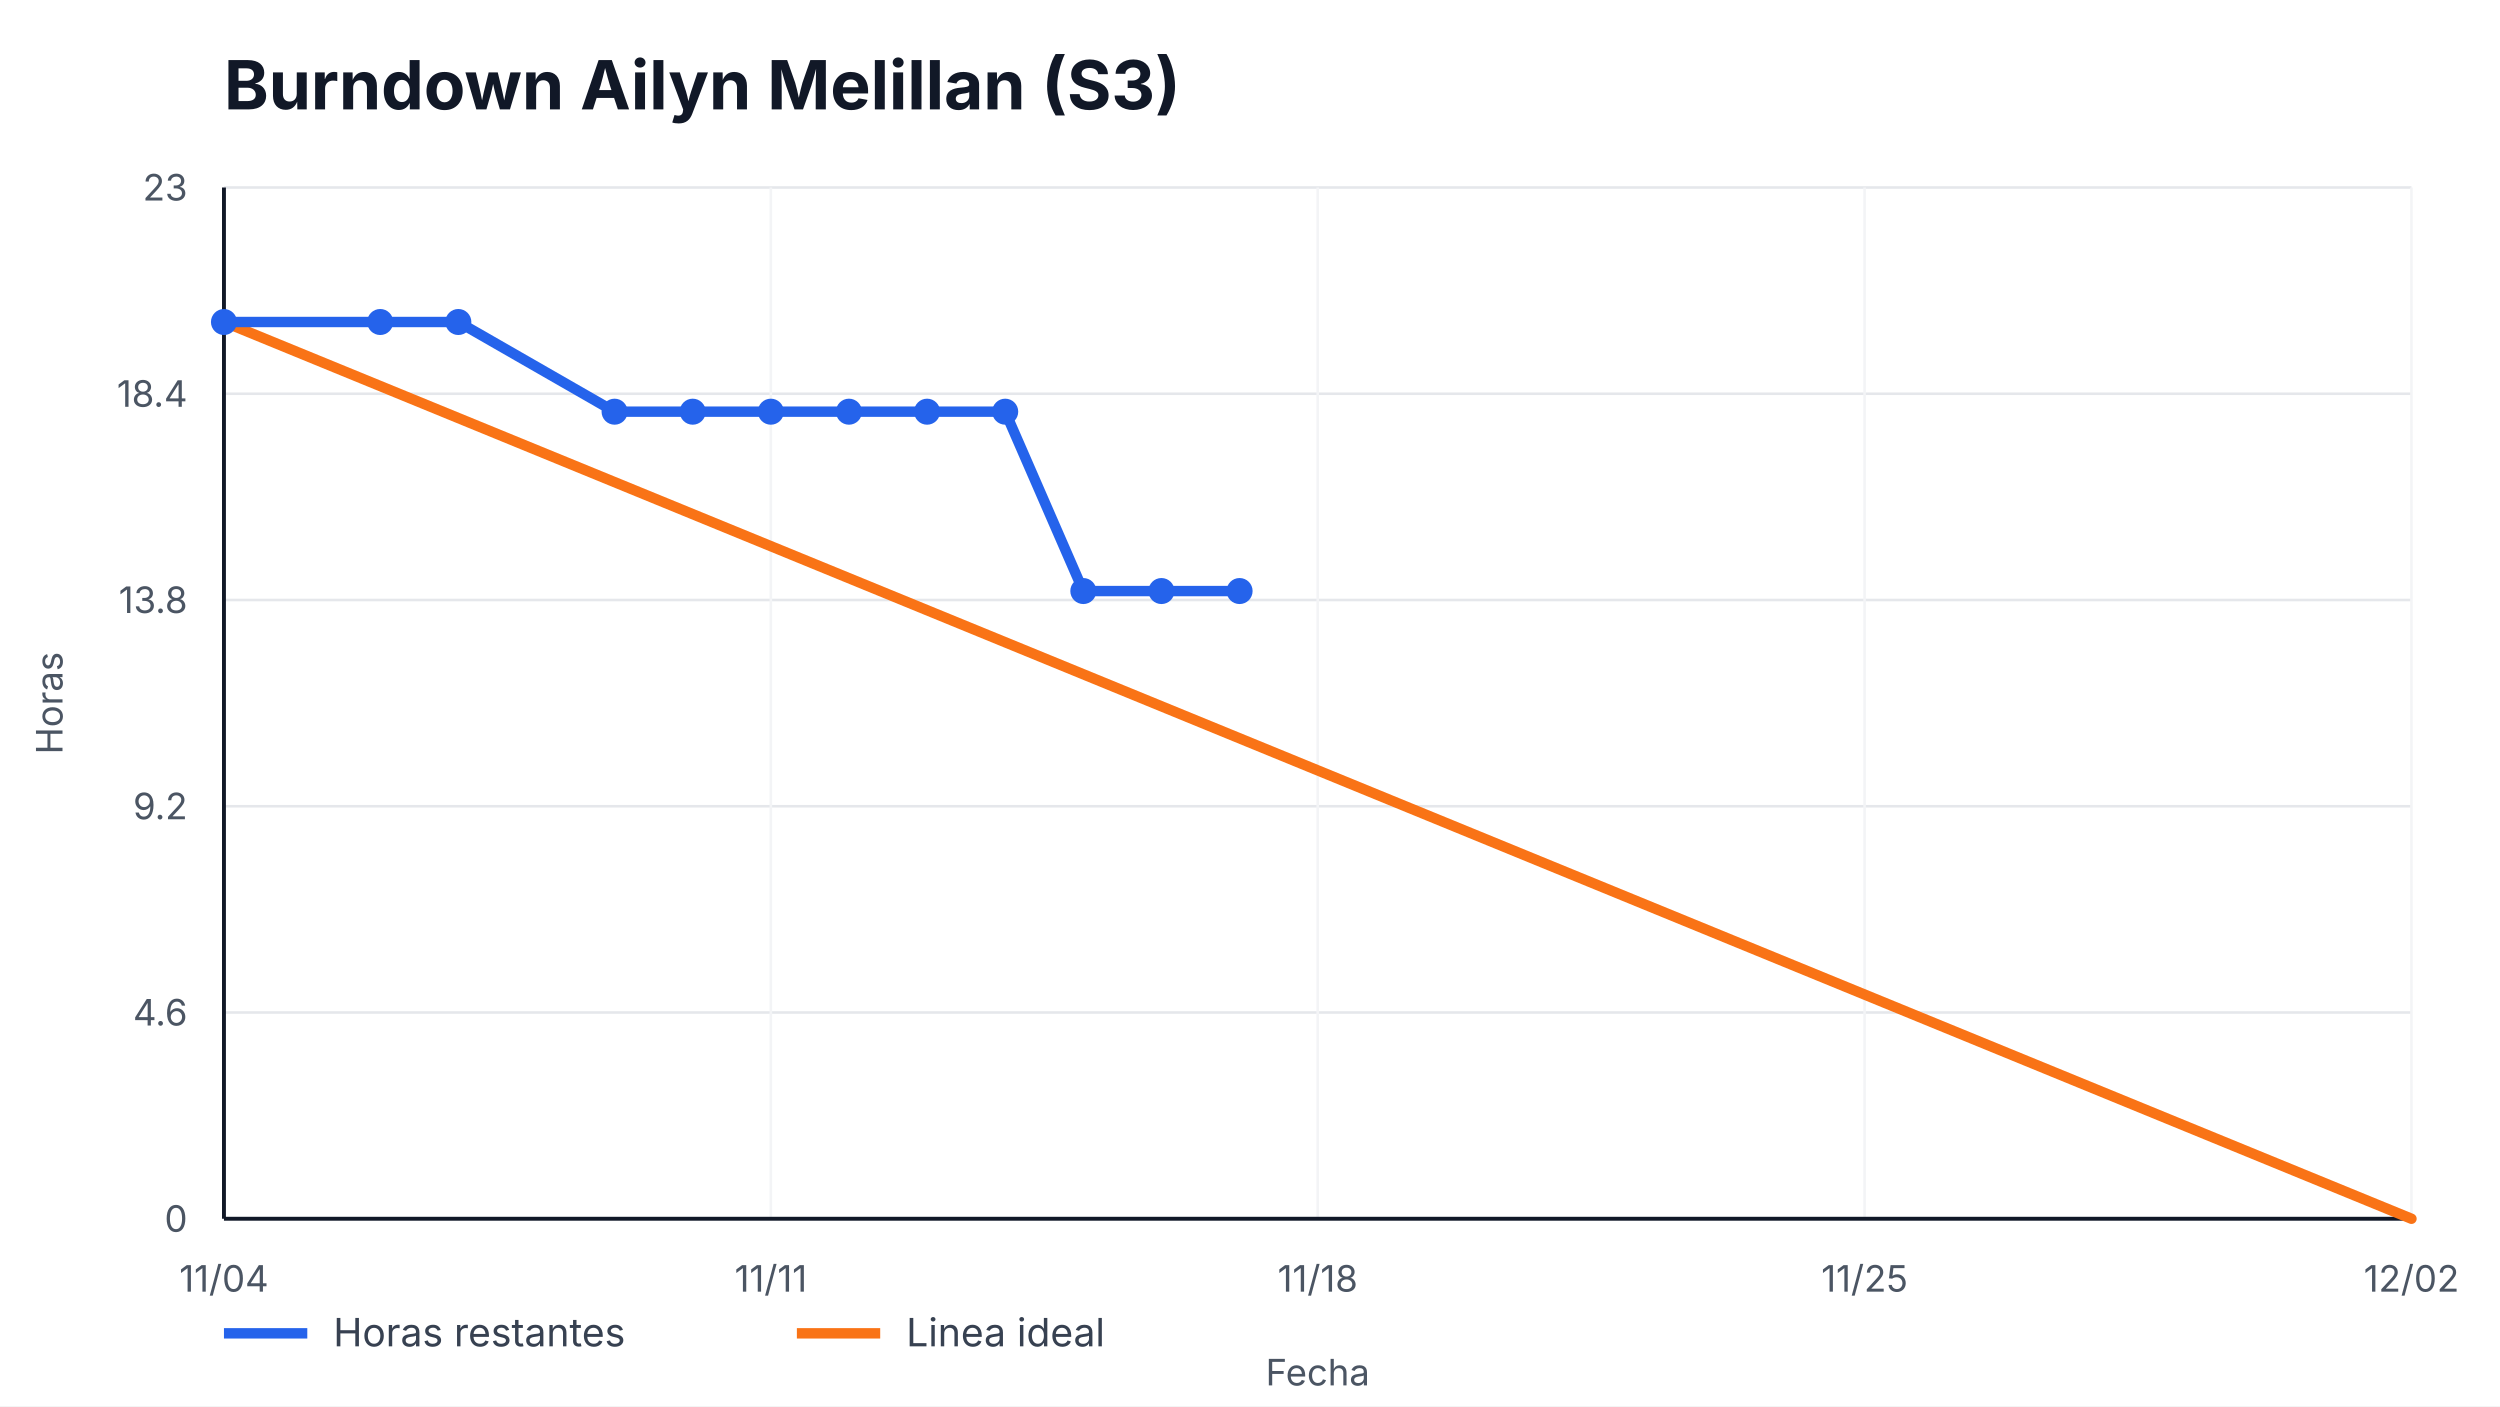
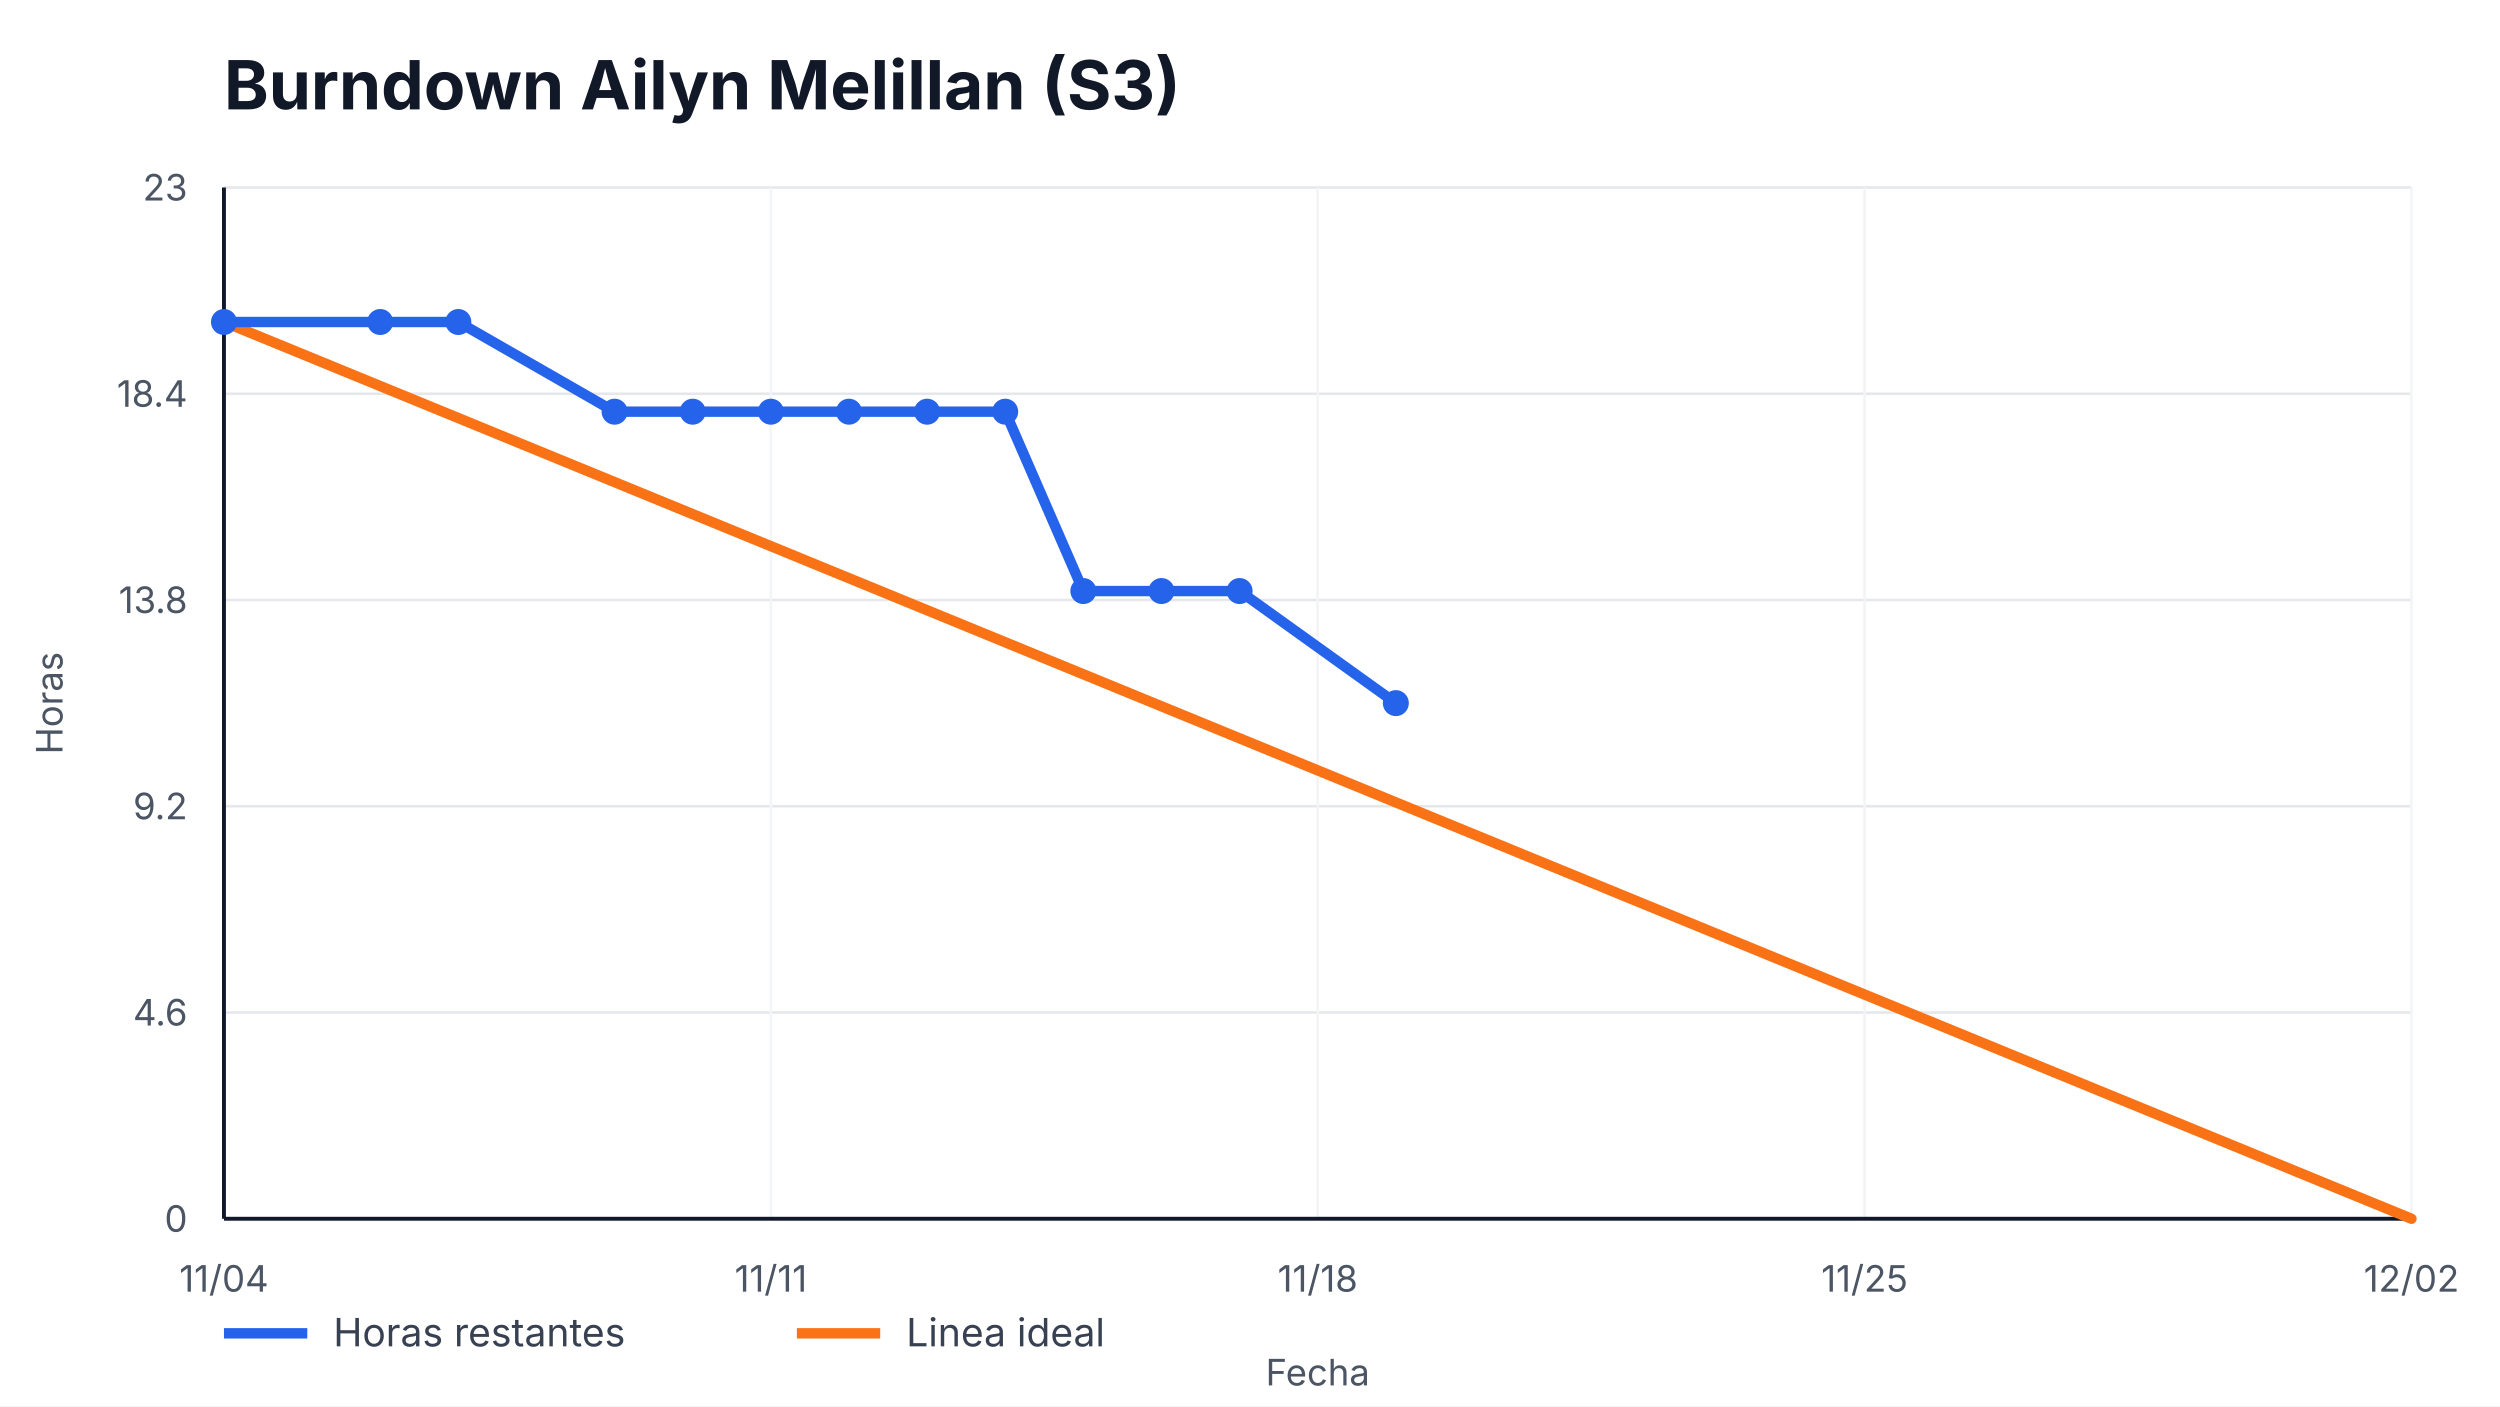
<svg xmlns="http://www.w3.org/2000/svg" width="960" height="540" viewBox="0 0 960 540" role="img" aria-label="Burndown Ailyn Melillan (S3)">
  <style>
    text { font-family: -apple-system, BlinkMacSystemFont, "Segoe UI", sans-serif; fill: #111827; }
    .title { font-size: 26px; font-weight: 700; }
    .axis { font-size: 14px; fill: #4b5563; }
    .legend { font-size: 15px; fill: #374151; }
    .overrun { font-size: 14px; font-weight: 700; fill: #b91c1c; }
  </style>
  <rect width="100%" height="100%" fill="#ffffff" />
  <text x="86" y="42" class="title">Burndown Ailyn Melillan (S3)</text>
  <g>
    <line x1="86" y1="468.00" x2="926" y2="468.00" stroke="#e5e7eb" />
    <line x1="86" y1="388.80" x2="926" y2="388.80" stroke="#e5e7eb" />
    <line x1="86" y1="309.60" x2="926" y2="309.60" stroke="#e5e7eb" />
    <line x1="86" y1="230.40" x2="926" y2="230.40" stroke="#e5e7eb" />
    <line x1="86" y1="151.20" x2="926" y2="151.20" stroke="#e5e7eb" />
    <line x1="86" y1="72.00" x2="926" y2="72.00" stroke="#e5e7eb" />
  </g>
  <g>
    <line x1="86.00" y1="72" x2="86.00" y2="468" stroke="#f3f4f6" />
    <text x="86.00" y="496" text-anchor="middle" class="axis">11/04</text>
    <line x1="296.00" y1="72" x2="296.00" y2="468" stroke="#f3f4f6" />
    <text x="296.00" y="496" text-anchor="middle" class="axis">11/11</text>
    <line x1="506.00" y1="72" x2="506.00" y2="468" stroke="#f3f4f6" />
    <text x="506.00" y="496" text-anchor="middle" class="axis">11/18</text>
    <line x1="716.00" y1="72" x2="716.00" y2="468" stroke="#f3f4f6" />
    <text x="716.00" y="496" text-anchor="middle" class="axis">11/25</text>
    <line x1="926.00" y1="72" x2="926.00" y2="468" stroke="#f3f4f6" />
    <text x="926.00" y="496" text-anchor="middle" class="axis">12/02</text>
  </g>
  <line x1="86" y1="468" x2="926" y2="468" stroke="#111827" stroke-width="1.5" />
  <line x1="86" y1="72" x2="86" y2="468" stroke="#111827" stroke-width="1.5" />
  <g>
    <text x="72" y="473.00" text-anchor="end" class="axis">0</text>
    <text x="72" y="393.80" text-anchor="end" class="axis">4.6</text>
    <text x="72" y="314.60" text-anchor="end" class="axis">9.2</text>
    <text x="72" y="235.40" text-anchor="end" class="axis">13.8</text>
    <text x="72" y="156.20" text-anchor="end" class="axis">18.4</text>
    <text x="72" y="77.00" text-anchor="end" class="axis">23</text>
  </g>
  <polyline points="86.00,123.65 926.00,468.00" fill="none" stroke="#f97316" stroke-width="4" stroke-linecap="round" />
-   <polyline points="86.00,123.65 146.00,123.65 176.00,123.65 236.00,158.09 266.00,158.09 296.00,158.09 326.00,158.09 356.00,158.09 386.00,158.09 416.00,226.96 446.00,226.96 476.00,226.96" fill="none" stroke="#2563eb" stroke-width="4" stroke-linecap="round" stroke-linejoin="round" />
+   <polyline points="86.00,123.65 146.00,123.65 176.00,123.65 236.00,158.09 266.00,158.09 296.00,158.09 326.00,158.09 356.00,158.09 386.00,158.09 416.00,226.96 446.00,226.96 476.00,226.96 536.00,270.00" fill="none" stroke="#2563eb" stroke-width="4" stroke-linecap="round" stroke-linejoin="round" />
  <g>
    <circle cx="86.00" cy="123.65" r="5" fill="#2563eb" />
    <circle cx="146.00" cy="123.65" r="5" fill="#2563eb" />
    <circle cx="176.00" cy="123.65" r="5" fill="#2563eb" />
    <circle cx="236.00" cy="158.09" r="5" fill="#2563eb" />
    <circle cx="266.00" cy="158.09" r="5" fill="#2563eb" />
    <circle cx="296.00" cy="158.09" r="5" fill="#2563eb" />
    <circle cx="326.00" cy="158.09" r="5" fill="#2563eb" />
    <circle cx="356.00" cy="158.09" r="5" fill="#2563eb" />
    <circle cx="386.00" cy="158.09" r="5" fill="#2563eb" />
    <circle cx="416.00" cy="226.96" r="5" fill="#2563eb" />
    <circle cx="446.00" cy="226.96" r="5" fill="#2563eb" />
    <circle cx="476.00" cy="226.96" r="5" fill="#2563eb" />
+     <circle cx="536.00" cy="270.00" r="5" fill="#2563eb" />
  </g>
  <line x1="86" y1="512" x2="118" y2="512" stroke="#2563eb" stroke-width="4" />
  <text x="128" y="517" class="legend">Horas restantes</text>
  <line x1="306" y1="512" x2="338" y2="512" stroke="#f97316" stroke-width="4" />
  <text x="348" y="517" class="legend">Linea ideal</text>
  <text x="506.0" y="532" text-anchor="middle" class="axis">Fecha</text>
  <text x="24" y="270.0" transform="rotate(-90 24,270.0)" text-anchor="middle" class="axis">Horas</text>
</svg>
